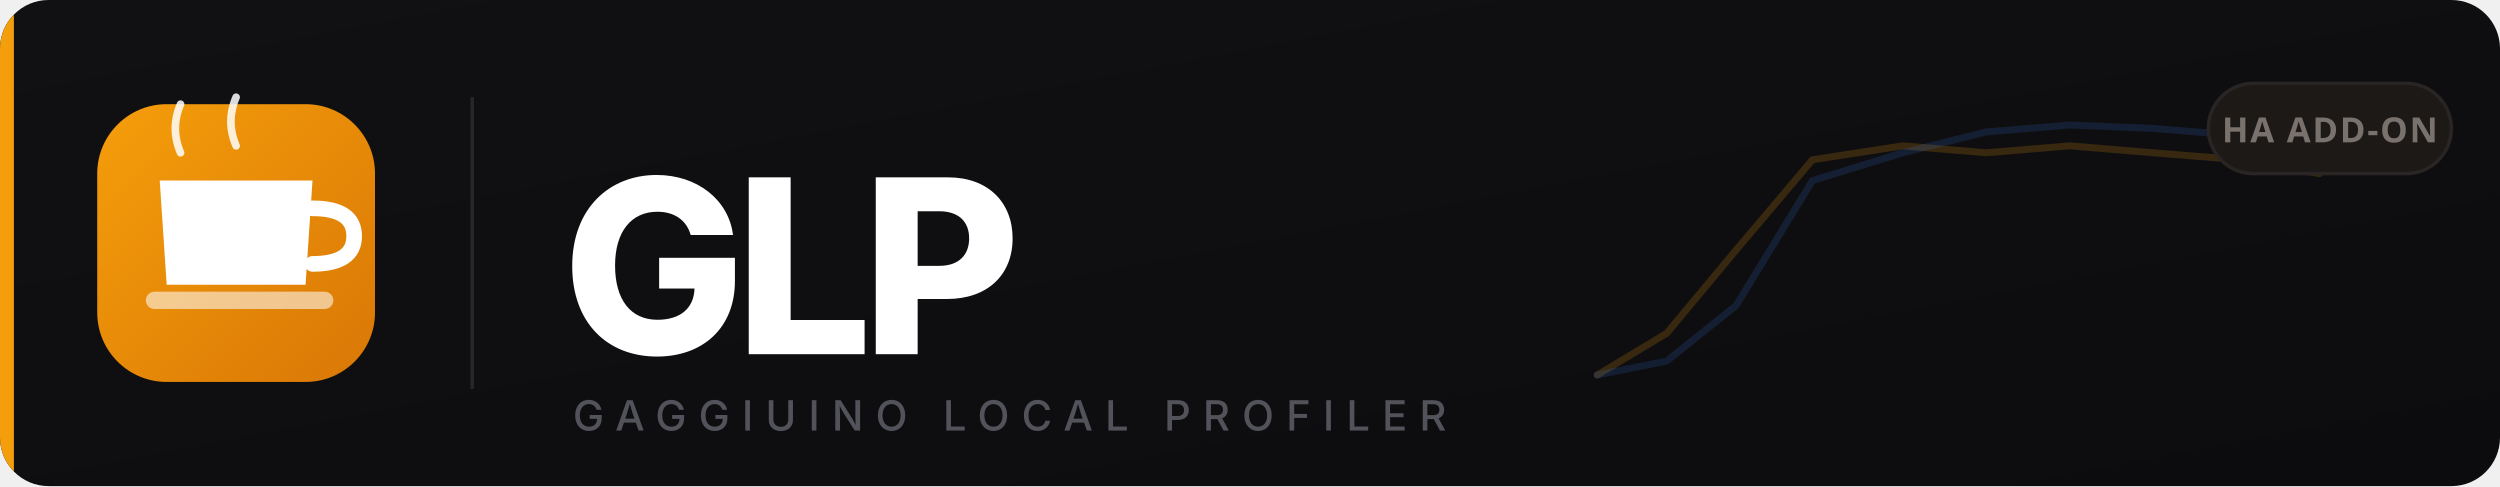
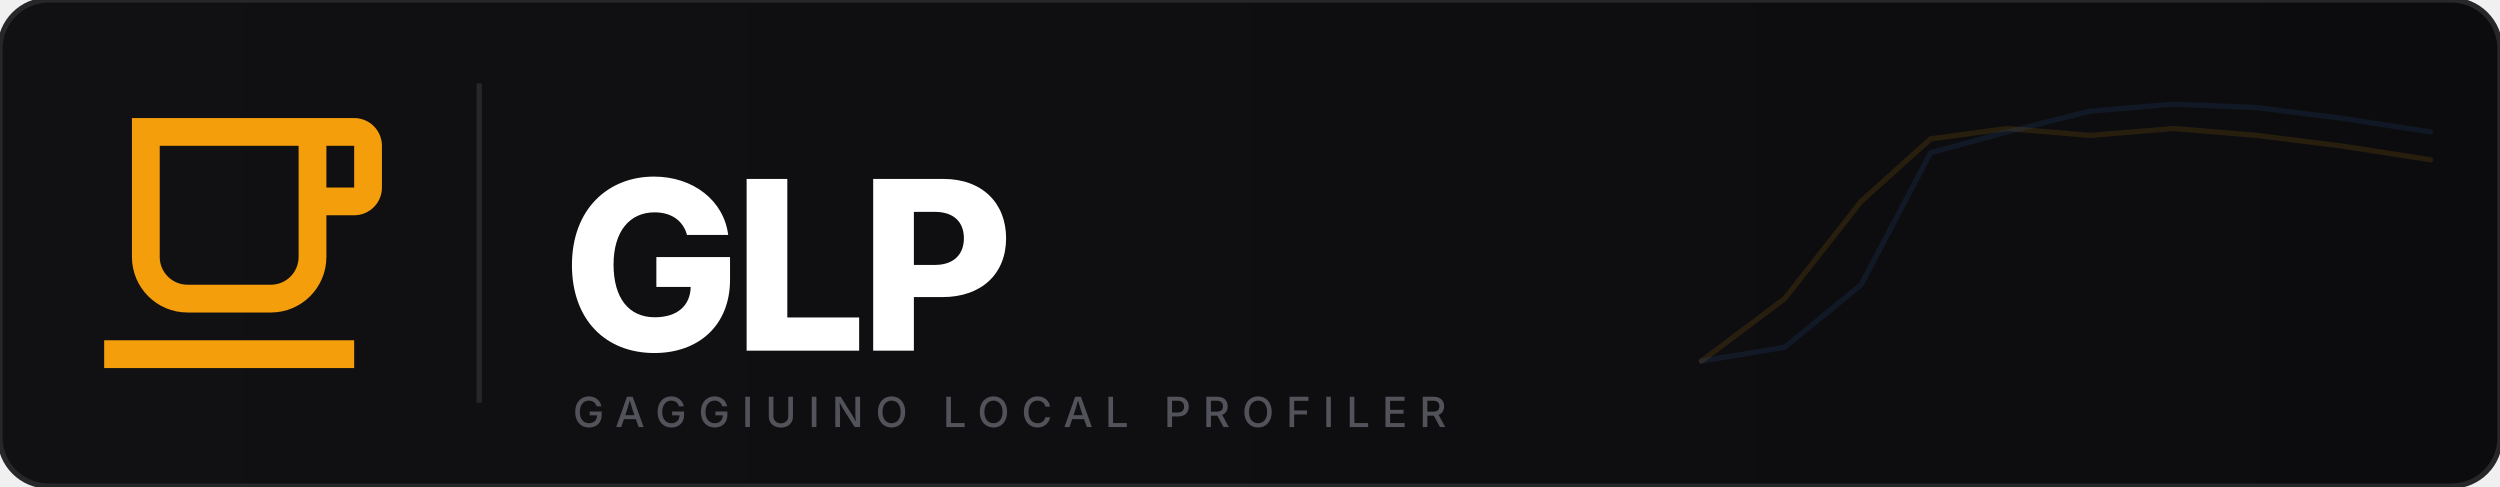
<svg xmlns="http://www.w3.org/2000/svg" viewBox="0 0 720 140" width="720" height="140">
  <defs>
-     <linearGradient id="bg" x1="0" y1="0" x2="1" y2="1">
+     <linearGradient id="bg" x1="0" y1="0" x2="1" y2="0">
      <stop offset="0%" stop-color="#111113" />
      <stop offset="100%" stop-color="#0c0c0e" />
    </linearGradient>
-     <linearGradient id="iconBg" x1="0" y1="0" x2="1" y2="1">
-       <stop offset="0%" stop-color="#f59e0b" />
-       <stop offset="100%" stop-color="#d97706" />
-     </linearGradient>
-     <clipPath id="bgClip">
-       <rect width="720" height="140" rx="14" />
-     </clipPath>
  </defs>
  <rect width="720" height="140" rx="14" fill="url(#bg)" />
-   <rect width="4" height="140" rx="2" fill="#f59e0b" clip-path="url(#bgClip)" />
-   <rect x="28" y="30" width="80" height="80" rx="20" fill="url(#iconBg)" />
-   <path d="M 52,44 Q 49,37 52,30" fill="none" stroke="white" stroke-width="2.2" stroke-linecap="round" opacity="0.85" />
-   <path d="M 68,42 Q 65,35 68,28" fill="none" stroke="white" stroke-width="2.2" stroke-linecap="round" opacity="0.85" />
-   <path d="M 46,52 L 48,82 L 88,82 L 90,52 Z" fill="white" rx="2" />
-   <path d="M 90,60 Q 102,60 102,68 Q 102,76 90,76" fill="none" stroke="white" stroke-width="4.5" stroke-linecap="round" />
-   <rect x="42" y="84" width="54" height="5" rx="2.5" fill="rgba(255,255,255,0.55)" />
-   <line x1="136" y1="28" x2="136" y2="112" stroke="#27272a" stroke-width="1" />
-   <text x="162" y="102" font-family="'Inter', 'SF Pro Display', -apple-system, BlinkMacSystemFont, 'Segoe UI', sans-serif" font-size="70" font-weight="800" fill="white" letter-spacing="-3">GLP</text>
-   <text x="165" y="124" font-family="'Inter', -apple-system, BlinkMacSystemFont, 'Segoe UI', sans-serif" font-size="12" font-weight="500" fill="#52525b" letter-spacing="3.5">GAGGIUINO LOCAL PROFILER</text>
-   <polyline points="460,108 480,96 500,72 522,46 548,42 572,44 596,42 620,44 645,46 668,50" fill="none" stroke="#f59e0b" stroke-width="2" stroke-linecap="round" stroke-linejoin="round" opacity="0.18" />
-   <polyline points="460,108 480,104 500,88 522,52 548,44 572,38 596,36 620,37 645,39 668,43" fill="none" stroke="#3b82f6" stroke-width="2" stroke-linecap="round" stroke-linejoin="round" opacity="0.15" />
-   <rect x="636" y="24" width="70" height="26" rx="13" fill="#1c1917" />
-   <rect x="636" y="24" width="70" height="26" rx="13" fill="none" stroke="#292524" stroke-width="1" />
-   <text x="671" y="41" font-family="system-ui, sans-serif" font-size="10" font-weight="600" fill="#78716c" text-anchor="middle" letter-spacing="0.5">HA ADD-ON</text>
+   <rect width="720" height="140" rx="14" fill="none" stroke="#27272a" stroke-width="1.5" />
+   <g transform="translate(22, 22) scale(4)" fill="#f59e0b">
+     <path d="M2,21V19H20V21H2M20,8V5H18V8H20M20,3A2,2 0 0,1 22,5V8A2,2 0 0,1 20,10H18V13A4,4 0 0,1 14,17H8A4,4 0 0,1 4,13V3H20M16,5H6V13A2,2 0 0,0 8,15H14A2,2 0 0,0 16,13V5Z" />
+   </g>
+   <line x1="138" y1="24" x2="138" y2="116" stroke="#27272a" stroke-width="1.5" />
+   <text x="162" y="101" font-family="-apple-system, BlinkMacSystemFont, 'Segoe UI', system-ui, sans-serif" font-size="68" font-weight="800" fill="white" letter-spacing="-2">GLP</text>
+   <text x="165" y="123" font-family="-apple-system, BlinkMacSystemFont, 'Segoe UI', system-ui, sans-serif" font-size="12" font-weight="500" fill="#52525b" letter-spacing="3.5">GAGGIUINO LOCAL PROFILER</text>
+   <polyline points="490,104 514,86 536,58 556,40 578,37 602,39 626,37 650,39 674,42 700,46" fill="none" stroke="#f59e0b" stroke-width="1.5" stroke-linecap="round" stroke-linejoin="round" opacity="0.12" />
+   <polyline points="490,104 514,100 536,82 556,44 578,38 602,32 626,30 650,31 674,34 700,38" fill="none" stroke="#3b82f6" stroke-width="1.5" stroke-linecap="round" stroke-linejoin="round" opacity="0.10" />
</svg>
